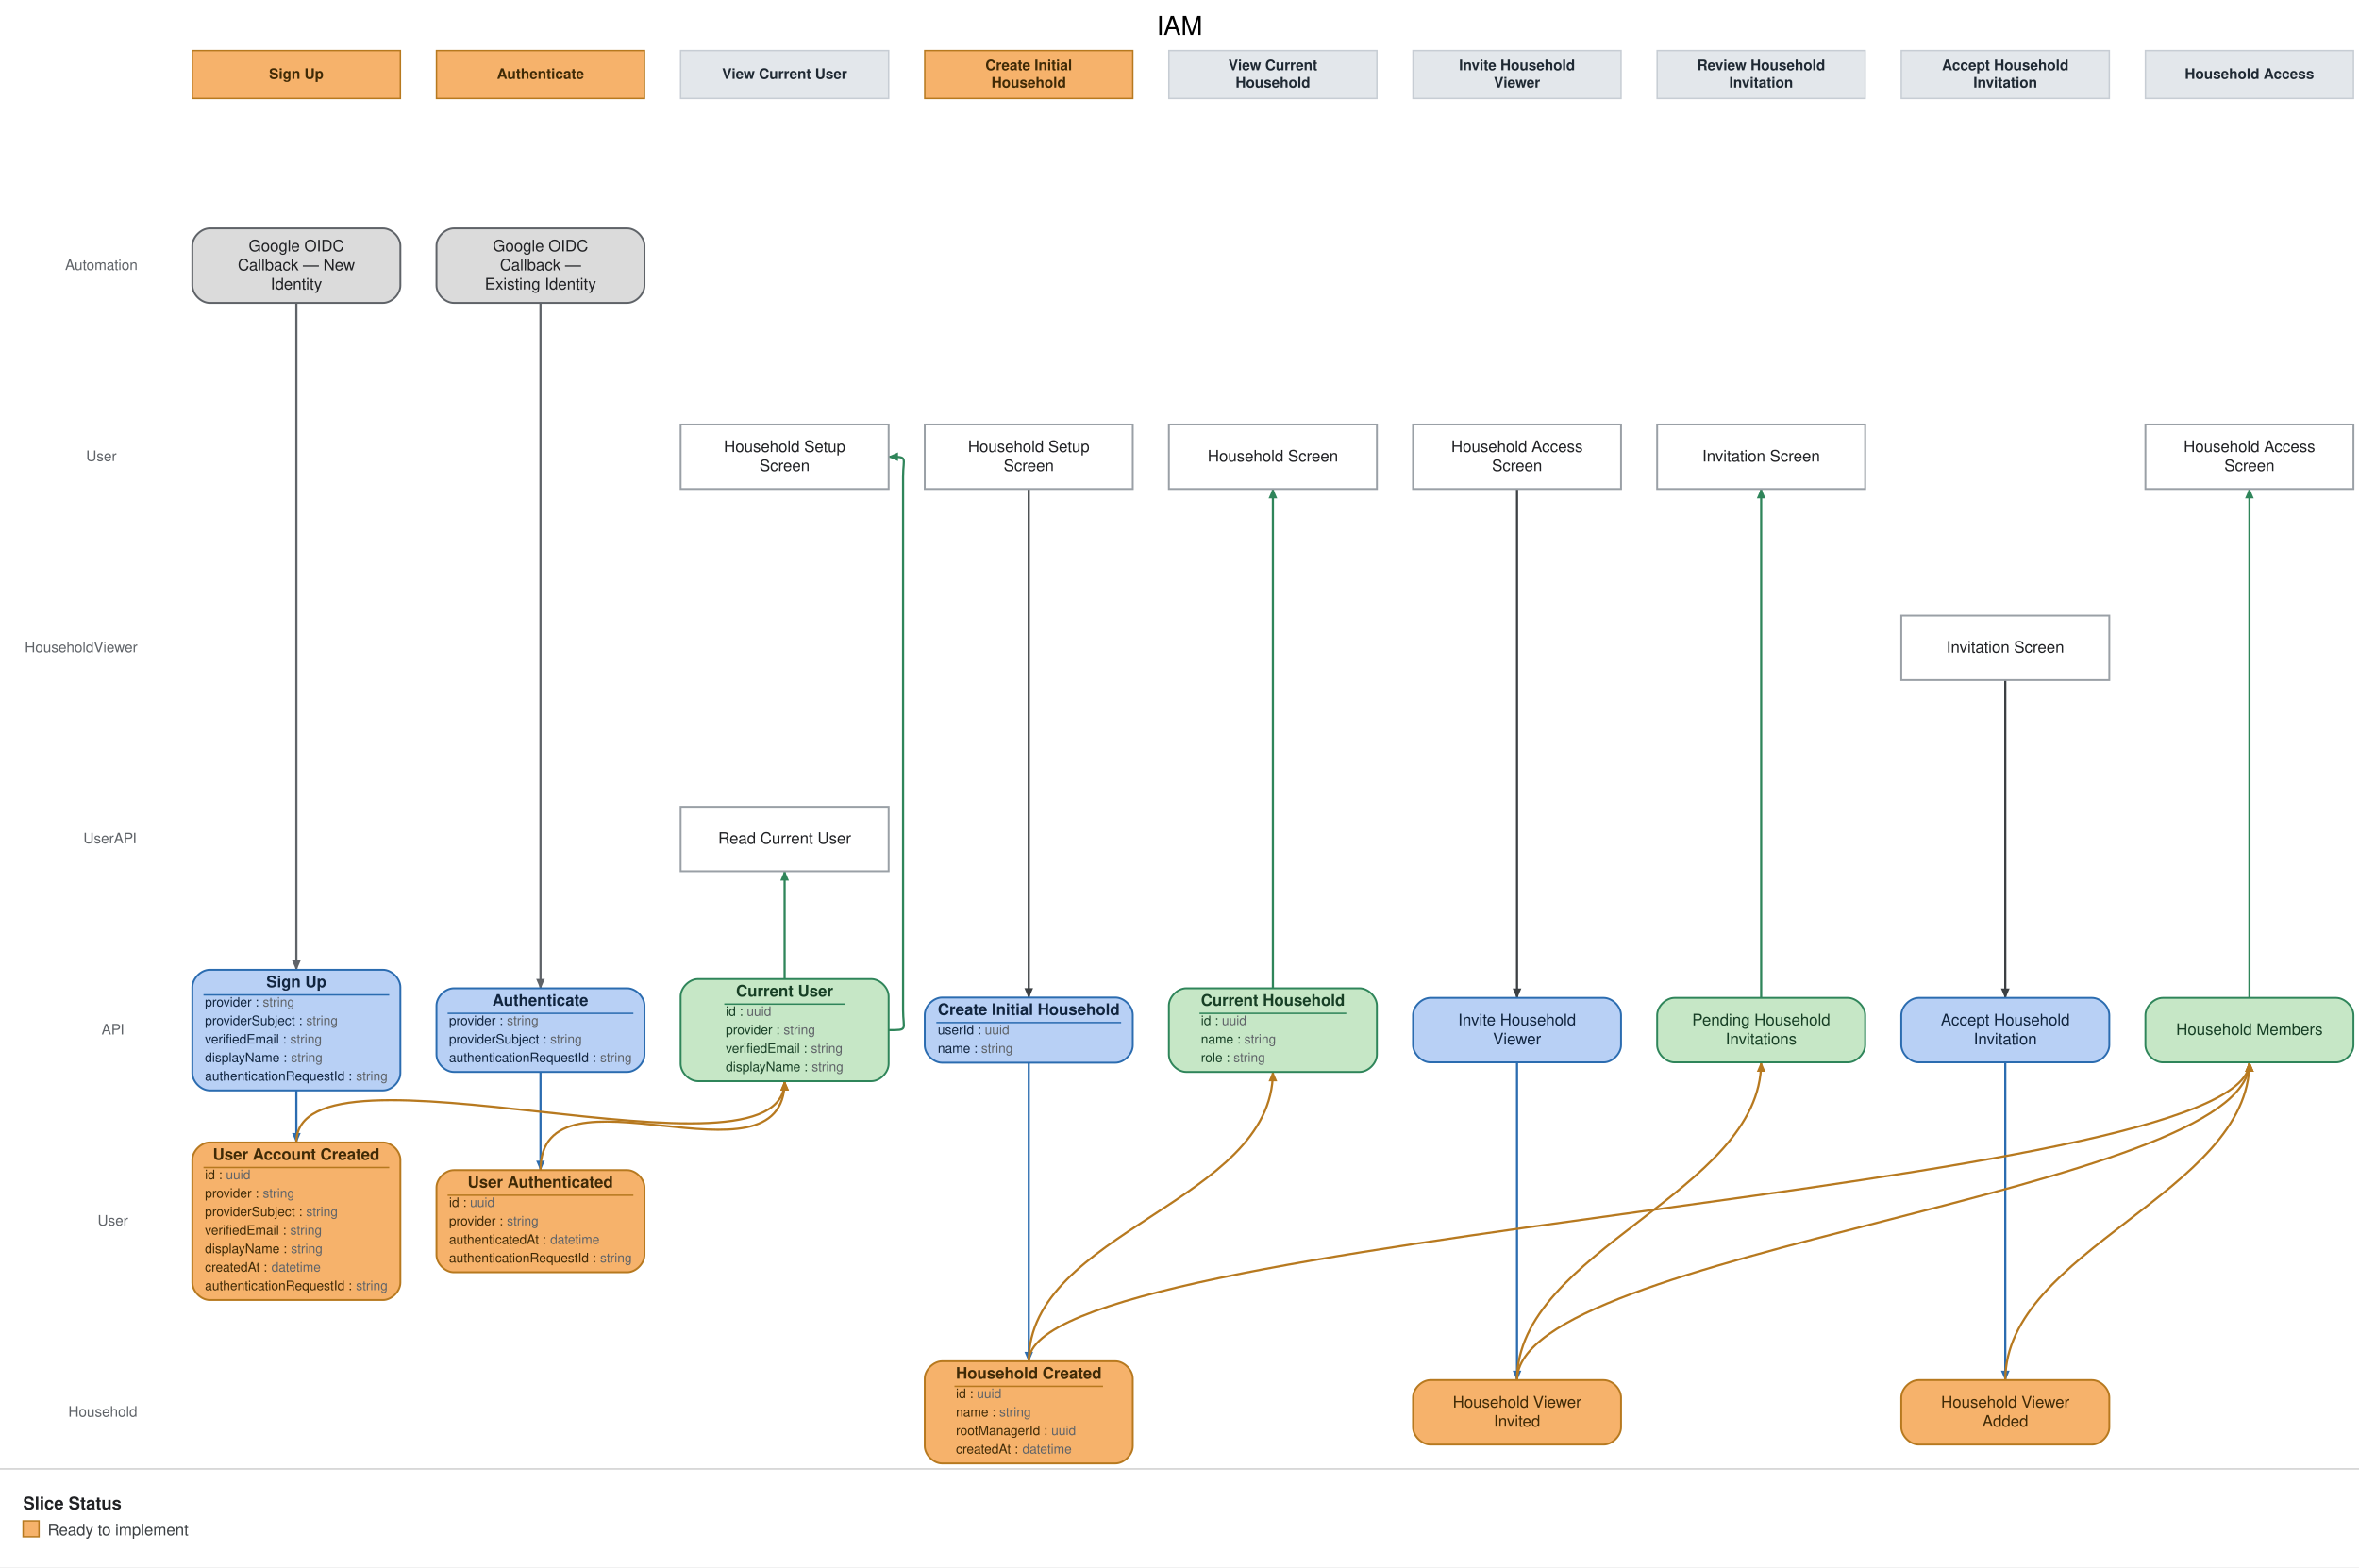
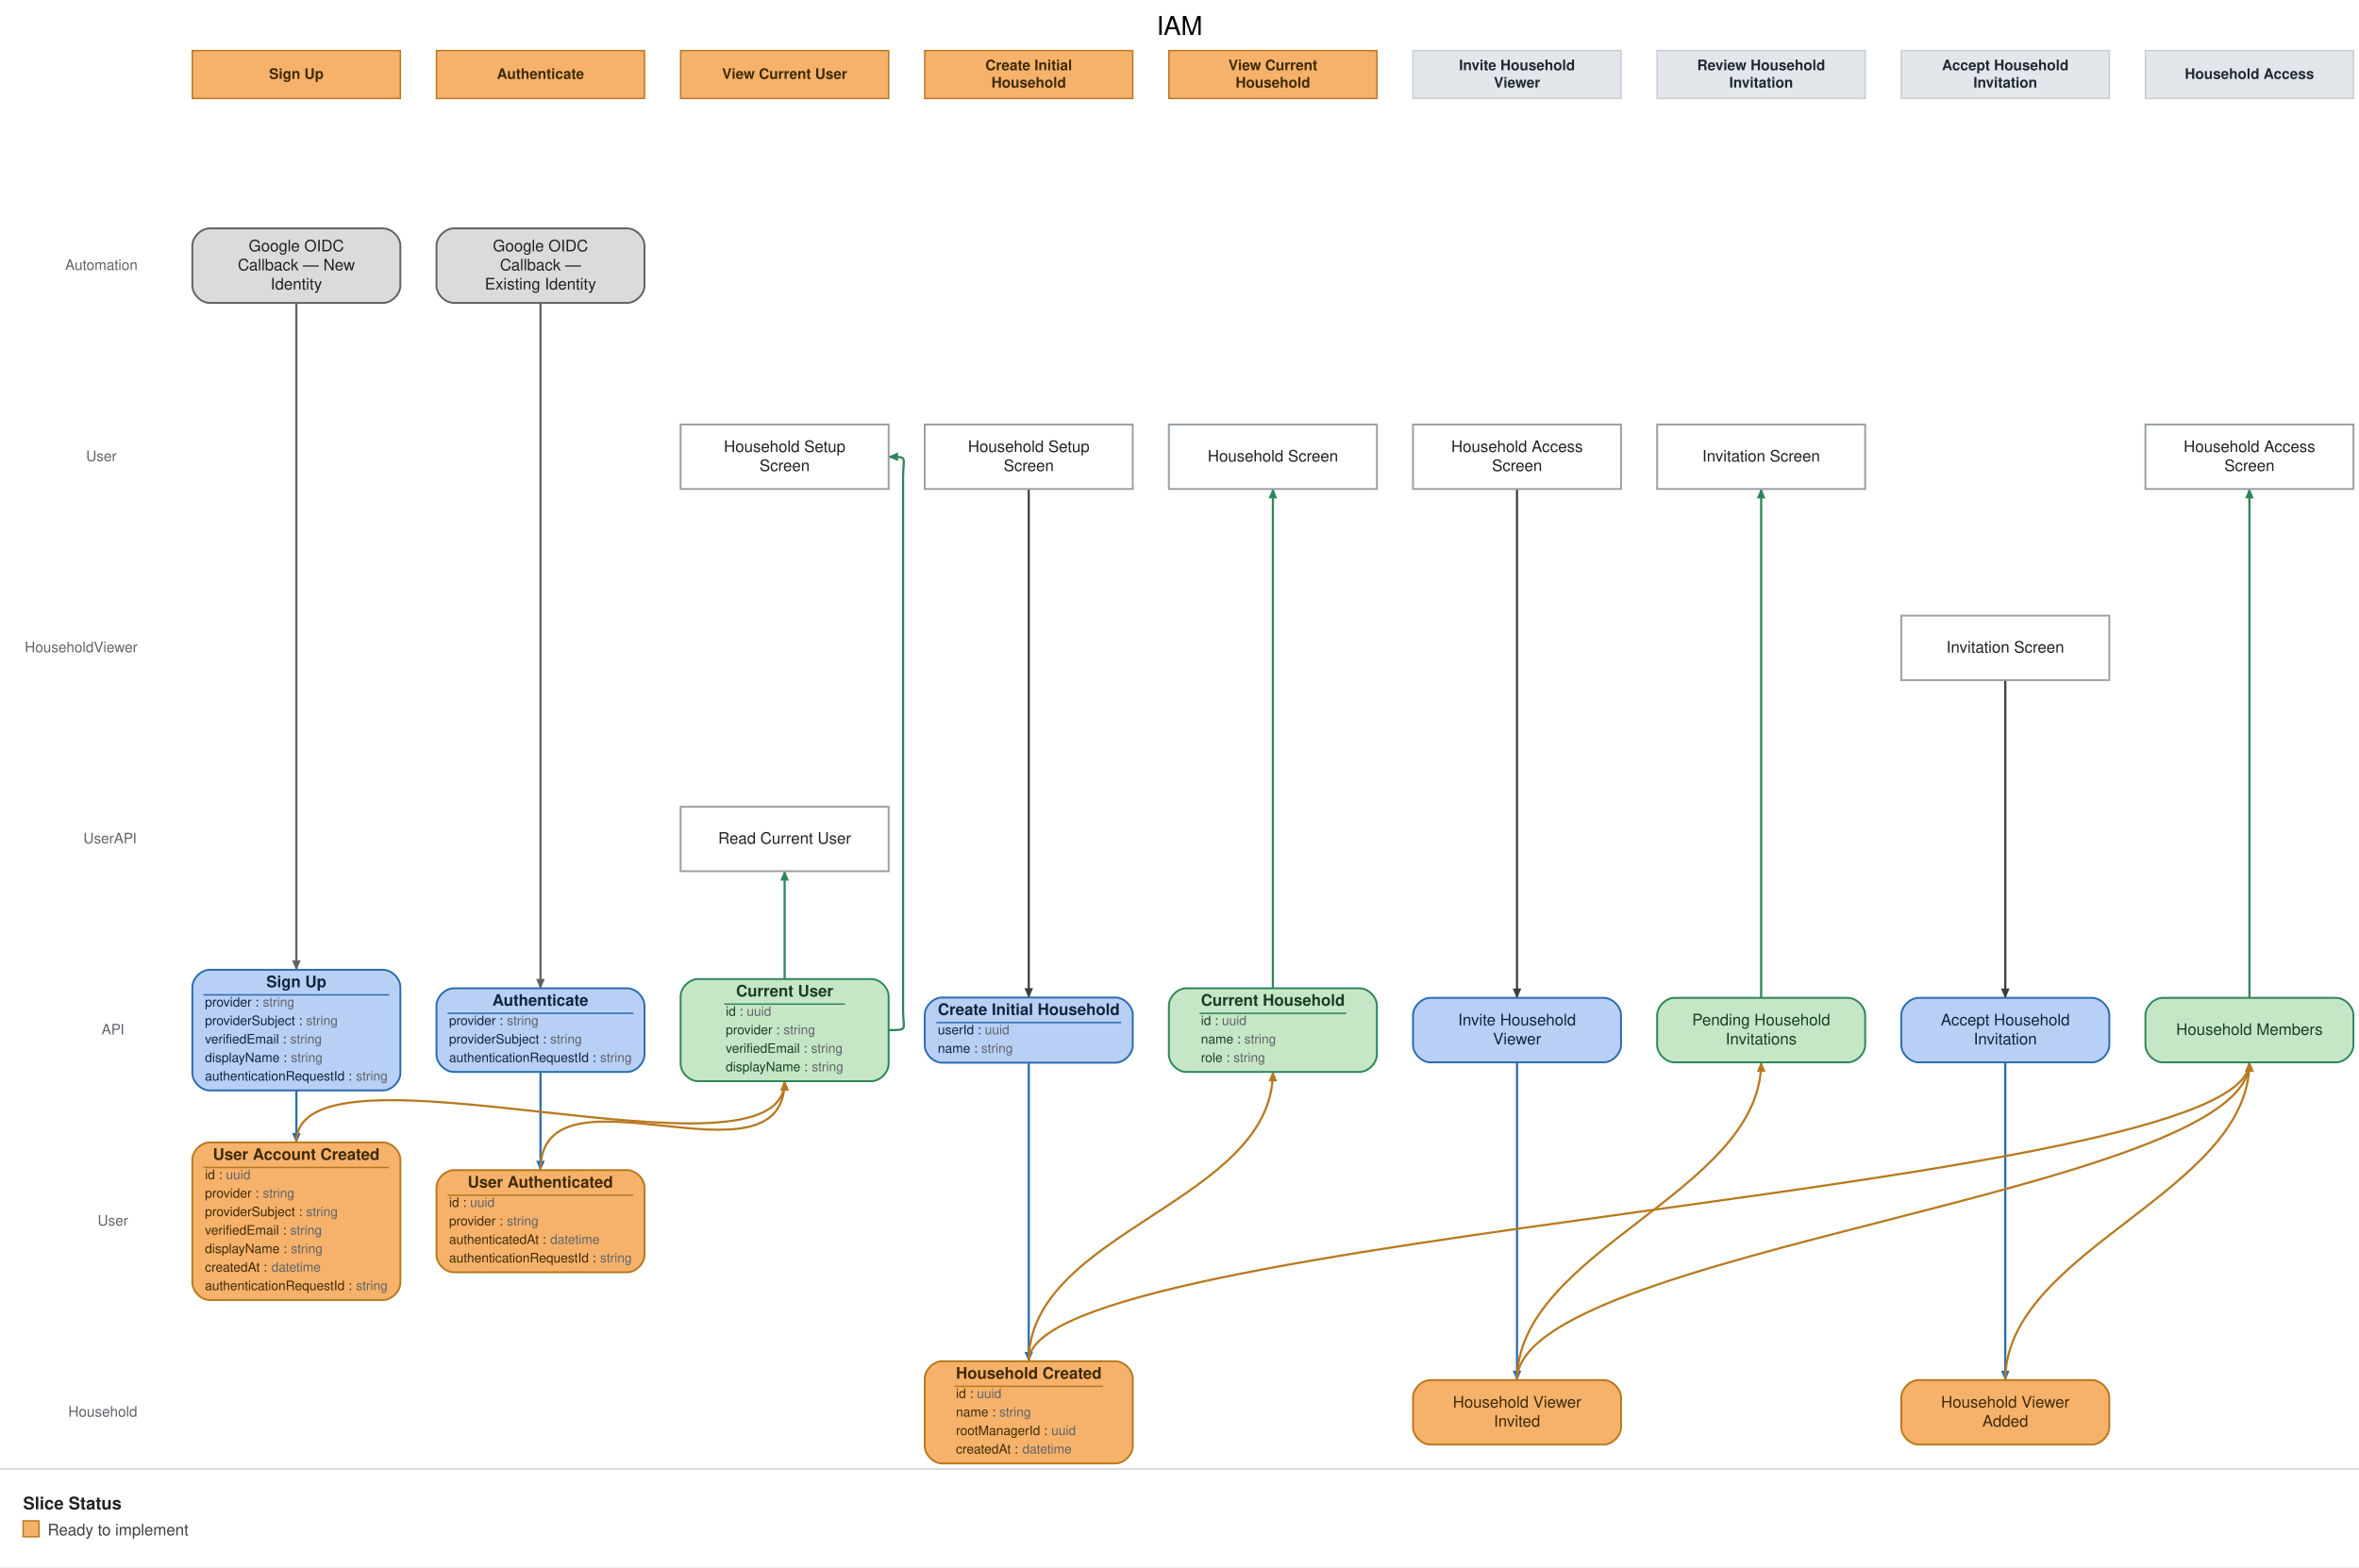
<svg xmlns="http://www.w3.org/2000/svg" xmlns:xlink="http://www.w3.org/1999/xlink" width="1633pt" height="1085pt" viewBox="0.00 0.00 1633.00 1085">
  <defs>
    <marker id="em-arrow-2B6CB0" markerWidth="9" markerHeight="9" refX="6.5" refY="3" orient="auto" markerUnits="userSpaceOnUse">
      <path d="M0,0 L7,3 L0,6 Z" fill="#2B6CB0" />
    </marker>
    <marker id="em-arrow-5F6368" markerWidth="9" markerHeight="9" refX="6.5" refY="3" orient="auto" markerUnits="userSpaceOnUse">
      <path d="M0,0 L7,3 L0,6 Z" fill="#5F6368" />
    </marker>
    <marker id="em-arrow-2F855A" markerWidth="9" markerHeight="9" refX="6.5" refY="3" orient="auto" markerUnits="userSpaceOnUse">
      <path d="M0,0 L7,3 L0,6 Z" fill="#2F855A" />
    </marker>
    <marker id="em-arrow-3C4043" markerWidth="9" markerHeight="9" refX="6.5" refY="3" orient="auto" markerUnits="userSpaceOnUse">
      <path d="M0,0 L7,3 L0,6 Z" fill="#3C4043" />
    </marker>
    <marker id="em-arrow-B7791F" markerWidth="9" markerHeight="9" refX="6.5" refY="3" orient="auto" markerUnits="userSpaceOnUse">
      <path d="M0,0 L7,3 L0,6 Z" fill="#B7791F" />
    </marker>
  </defs>
  <style>.em-slice-dim{opacity:.15;transition:opacity .15s ease}</style>
  <g id="graph0" class="graph" transform="scale(1 1) rotate(0) translate(4 1013.2)">
    <polygon fill="white" stroke="none" points="-4,4 -4,-1013.2 1629.15,-1013.2 1629.15,4 -4,4" />
    <text xml:space="preserve" text-anchor="middle" x="812.57" y="-989" font-family="Helvetica,sans-Serif" font-size="18.00">IAM</text>
    <g class="em-edges">
      <path fill="none" stroke="#2B6CB0" stroke-width="1.5" d="M201.15,-258.24 L201.15,-222.24" marker-end="url(#em-arrow-2B6CB0)" />
      <path fill="none" stroke="#5F6368" stroke-width="1.5" d="M201.15,-803.48 L201.15,-341.76" marker-end="url(#em-arrow-5F6368)" />
      <path fill="none" stroke="#2B6CB0" stroke-width="1.5" d="M370.15,-271.04 L370.15,-203.04" marker-end="url(#em-arrow-2B6CB0)" />
      <path fill="none" stroke="#5F6368" stroke-width="1.5" d="M370.15,-803.48 L370.15,-328.96" marker-end="url(#em-arrow-5F6368)" />
      <path fill="none" stroke="#2F855A" stroke-width="1.5" d="M539.15,-335.36 L539.15,-410" marker-end="url(#em-arrow-2F855A)" />
      <path fill="none" stroke="#2F855A" stroke-width="1.5" d="M611.15,-300 C625.15,-300 621.15,-300 621.15,-314 L621.15,-682.96 C621.15,-696.96 625.15,-696.96 611.15,-696.96" marker-end="url(#em-arrow-2F855A)" />
      <path fill="none" stroke="#3C4043" stroke-width="1.5" d="M708.15,-674.64 L708.15,-322.56" marker-end="url(#em-arrow-3C4043)" />
      <path fill="none" stroke="#2B6CB0" stroke-width="1.5" d="M708.15,-277.44 L708.15,-70.72" marker-end="url(#em-arrow-2B6CB0)" />
      <path fill="none" stroke="#2F855A" stroke-width="1.5" d="M877.15,-328.96 L877.15,-674.64" marker-end="url(#em-arrow-2F855A)" />
      <path fill="none" stroke="#3C4043" stroke-width="1.5" d="M1046.15,-674.64 L1046.15,-322.32" marker-end="url(#em-arrow-3C4043)" />
      <path fill="none" stroke="#2B6CB0" stroke-width="1.5" d="M1046.15,-277.68 L1046.15,-57.68" marker-end="url(#em-arrow-2B6CB0)" />
      <path fill="none" stroke="#2F855A" stroke-width="1.5" d="M1215.15,-322.32 L1215.15,-674.64" marker-end="url(#em-arrow-2F855A)" />
      <path fill="none" stroke="#3C4043" stroke-width="1.5" d="M1384.15,-542.32 L1384.15,-322.32" marker-end="url(#em-arrow-3C4043)" />
      <path fill="none" stroke="#2B6CB0" stroke-width="1.5" d="M1384.15,-277.68 L1384.15,-57.68" marker-end="url(#em-arrow-2B6CB0)" />
      <path fill="none" stroke="#2F855A" stroke-width="1.5" d="M1553.15,-322.32 L1553.15,-674.64" marker-end="url(#em-arrow-2F855A)" />
      <path fill="none" stroke="#B7791F" stroke-width="1.5" d="M201.15,-222.24 C201.15,-301.63 539.15,-185.25 539.15,-264.64" marker-end="url(#em-arrow-B7791F)" />
      <path fill="none" stroke="#B7791F" stroke-width="1.5" d="M370.15,-203.04 C370.15,-282.43 539.15,-185.25 539.15,-264.64" marker-end="url(#em-arrow-B7791F)" />
      <path fill="none" stroke="#B7791F" stroke-width="1.5" d="M708.15,-70.72 C708.15,-160.72 877.15,-181.04 877.15,-271.04" marker-end="url(#em-arrow-B7791F)" />
      <path fill="none" stroke="#B7791F" stroke-width="1.5" d="M1046.15,-57.68 C1046.15,-147.68 1215.15,-187.68 1215.15,-277.68" marker-end="url(#em-arrow-B7791F)" />
      <path fill="none" stroke="#B7791F" stroke-width="1.5" d="M708.15,-70.72 C708.15,-160.72 1553.15,-187.68 1553.15,-277.68" marker-end="url(#em-arrow-B7791F)" />
      <path fill="none" stroke="#B7791F" stroke-width="1.5" d="M1046.15,-57.68 C1046.15,-147.68 1553.15,-187.68 1553.15,-277.68" marker-end="url(#em-arrow-B7791F)" />
      <path fill="none" stroke="#B7791F" stroke-width="1.5" d="M1384.15,-57.68 C1384.15,-147.68 1553.15,-187.68 1553.15,-277.68" marker-end="url(#em-arrow-B7791F)" />
    </g>
    <g id="node1" class="node">
</g>
    <g id="node2" class="node">
      <text xml:space="preserve" text-anchor="middle" x="66.15" y="-826.28" font-family="Helvetica,sans-Serif" font-size="10.00" fill="#5f6368">Automation</text>
    </g>
    <a xlink:href="slices/sign-up.md" href="slices/sign-up.md" class="em-slice-link">
      <g id="node9" class="node">
        <polygon fill="#F6B26B" stroke="#B7791F" points="273.15,-978.16 129.15,-978.16 129.15,-945.04 273.15,-945.04 273.15,-978.16" />
        <text xml:space="preserve" text-anchor="middle" x="201.15" y="-958.6" font-family="Helvetica,sans-Serif" font-weight="bold" font-size="10.00" fill="#3F2A06">Sign Up</text>
      </g>
    </a>
    <g id="node3" class="node">
      <text xml:space="preserve" text-anchor="middle" x="66.15" y="-693.96" font-family="Helvetica,sans-Serif" font-size="10.00" fill="#5f6368">User</text>
    </g>
    <g data-slice="0" id="node18" class="node">
      <path fill="#dbdbdb" stroke="#5f6368" stroke-width="1.3" d="M261.15,-855.08C261.15,-855.08 141.15,-855.08 141.15,-855.08 135.15,-855.08 129.15,-849.08 129.15,-843.08 129.15,-843.08 129.15,-815.48 129.15,-815.48 129.15,-809.48 135.15,-803.48 141.15,-803.48 141.15,-803.48 261.15,-803.48 261.15,-803.48 267.15,-803.48 273.15,-809.48 273.15,-815.48 273.15,-815.48 273.15,-843.08 273.15,-843.08 273.15,-849.08 267.15,-855.08 261.15,-855.08" />
      <text xml:space="preserve" text-anchor="middle" x="201.15" y="-839.18" font-family="Helvetica,sans-Serif" font-size="11.00" fill="#202124">Google OIDC</text>
      <text xml:space="preserve" text-anchor="middle" x="201.15" y="-825.98" font-family="Helvetica,sans-Serif" font-size="11.00" fill="#202124">Callback — New</text>
      <text xml:space="preserve" text-anchor="middle" x="201.15" y="-812.78" font-family="Helvetica,sans-Serif" font-size="11.00" fill="#202124">Identity</text>
    </g>
    <g id="node4" class="node">
      <text xml:space="preserve" text-anchor="middle" x="52.15" y="-561.64" font-family="Helvetica,sans-Serif" font-size="10.00" fill="#5f6368">HouseholdViewer</text>
    </g>
    <g id="node5" class="node">
      <text xml:space="preserve" text-anchor="middle" x="72.15" y="-429.32" font-family="Helvetica,sans-Serif" font-size="10.00" fill="#5f6368">UserAPI</text>
    </g>
    <g id="node6" class="node">
      <text xml:space="preserve" text-anchor="middle" x="74.15" y="-297" font-family="Helvetica,sans-Serif" font-size="10.00" fill="#5f6368">API</text>
    </g>
    <g id="node7" class="node">
      <text xml:space="preserve" text-anchor="middle" x="74.15" y="-164.68" font-family="Helvetica,sans-Serif" font-size="10.00" fill="#5f6368">User</text>
    </g>
    <g data-slice="0" id="node54" class="node">
      <path fill="#b8d0f5" stroke="#2b6cb0" stroke-width="1.3" d="M261.15,-341.76C261.15,-341.76 141.15,-341.76 141.15,-341.76 135.15,-341.76 129.15,-335.76 129.15,-329.76 129.15,-329.76 129.15,-270.24 129.15,-270.24 129.15,-264.24 135.15,-258.24 141.15,-258.24 141.15,-258.24 261.15,-258.24 261.15,-258.24 267.15,-258.24 273.15,-264.24 273.15,-270.24 273.15,-270.24 273.15,-329.76 273.15,-329.76 273.15,-335.76 267.15,-341.76 261.15,-341.76" />
      <polygon fill="#2b6cb0" stroke="#2b6cb0" points="136.86,-324.4 136.86,-324.4 265.44,-324.4 265.44,-324.4 136.86,-324.4" />
      <text xml:space="preserve" text-anchor="start" x="180.37" y="-329.7" font-family="Helvetica,sans-Serif" font-weight="bold" font-size="11.00" fill="#10243e">Sign Up</text>
      <text xml:space="preserve" text-anchor="start" x="137.86" y="-316.3" font-family="Helvetica,sans-Serif" font-size="9.00" fill="#10243e">provider : </text>
      <text xml:space="preserve" text-anchor="start" x="177.88" y="-316.3" font-family="Helvetica,sans-Serif" font-size="9.00" fill="#5f6368">string</text>
      <text xml:space="preserve" text-anchor="start" x="137.86" y="-303.5" font-family="Helvetica,sans-Serif" font-size="9.00" fill="#10243e">providerSubject : </text>
      <text xml:space="preserve" text-anchor="start" x="207.9" y="-303.5" font-family="Helvetica,sans-Serif" font-size="9.00" fill="#5f6368">string</text>
      <text xml:space="preserve" text-anchor="start" x="137.86" y="-290.7" font-family="Helvetica,sans-Serif" font-size="9.00" fill="#10243e">verifiedEmail : </text>
      <text xml:space="preserve" text-anchor="start" x="196.88" y="-290.7" font-family="Helvetica,sans-Serif" font-size="9.00" fill="#5f6368">string</text>
      <text xml:space="preserve" text-anchor="start" x="137.86" y="-277.9" font-family="Helvetica,sans-Serif" font-size="9.00" fill="#10243e">displayName : </text>
      <text xml:space="preserve" text-anchor="start" x="197.38" y="-277.9" font-family="Helvetica,sans-Serif" font-size="9.00" fill="#5f6368">string</text>
      <text xml:space="preserve" text-anchor="start" x="137.86" y="-265.1" font-family="Helvetica,sans-Serif" font-size="9.00" fill="#10243e">authenticationRequestId : </text>
      <text xml:space="preserve" text-anchor="start" x="242.43" y="-265.1" font-family="Helvetica,sans-Serif" font-size="9.00" fill="#5f6368">string</text>
    </g>
    <g id="node8" class="node">
      <text xml:space="preserve" text-anchor="middle" x="67.15" y="-32.36" font-family="Helvetica,sans-Serif" font-size="10.00" fill="#5f6368">Household</text>
    </g>
    <g data-slice="0" id="node63" class="node">
      <path fill="#f6b26b" stroke="#b7791f" stroke-width="1.3" d="M261.15,-222.24C261.15,-222.24 141.15,-222.24 141.15,-222.24 135.15,-222.24 129.15,-216.24 129.15,-210.24 129.15,-210.24 129.15,-125.12 129.15,-125.12 129.15,-119.12 135.15,-113.12 141.15,-113.12 141.15,-113.12 261.15,-113.12 261.15,-113.12 267.15,-113.12 273.15,-119.12 273.15,-125.12 273.15,-125.12 273.15,-210.24 273.15,-210.24 273.15,-216.24 267.15,-222.24 261.15,-222.24" />
      <polygon fill="#b7791f" stroke="#b7791f" points="136.86,-204.88 136.86,-204.88 265.44,-204.88 265.44,-204.88 136.86,-204.88" />
      <text xml:space="preserve" text-anchor="start" x="143.38" y="-210.18" font-family="Helvetica,sans-Serif" font-weight="bold" font-size="11.00" fill="#3f2a06">User Account Created</text>
      <text xml:space="preserve" text-anchor="start" x="137.86" y="-196.78" font-family="Helvetica,sans-Serif" font-size="9.00" fill="#3f2a06">id : </text>
      <text xml:space="preserve" text-anchor="start" x="152.37" y="-196.78" font-family="Helvetica,sans-Serif" font-size="9.00" fill="#5f6368">uuid</text>
      <text xml:space="preserve" text-anchor="start" x="137.86" y="-183.98" font-family="Helvetica,sans-Serif" font-size="9.00" fill="#3f2a06">provider : </text>
      <text xml:space="preserve" text-anchor="start" x="177.88" y="-183.98" font-family="Helvetica,sans-Serif" font-size="9.00" fill="#5f6368">string</text>
      <text xml:space="preserve" text-anchor="start" x="137.86" y="-171.18" font-family="Helvetica,sans-Serif" font-size="9.00" fill="#3f2a06">providerSubject : </text>
      <text xml:space="preserve" text-anchor="start" x="207.9" y="-171.18" font-family="Helvetica,sans-Serif" font-size="9.00" fill="#5f6368">string</text>
      <text xml:space="preserve" text-anchor="start" x="137.86" y="-158.38" font-family="Helvetica,sans-Serif" font-size="9.00" fill="#3f2a06">verifiedEmail : </text>
      <text xml:space="preserve" text-anchor="start" x="196.88" y="-158.38" font-family="Helvetica,sans-Serif" font-size="9.00" fill="#5f6368">string</text>
      <text xml:space="preserve" text-anchor="start" x="137.86" y="-145.58" font-family="Helvetica,sans-Serif" font-size="9.00" fill="#3f2a06">displayName : </text>
      <text xml:space="preserve" text-anchor="start" x="197.38" y="-145.58" font-family="Helvetica,sans-Serif" font-size="9.00" fill="#5f6368">string</text>
      <text xml:space="preserve" text-anchor="start" x="137.86" y="-132.78" font-family="Helvetica,sans-Serif" font-size="9.00" fill="#3f2a06">createdAt : </text>
      <text xml:space="preserve" text-anchor="start" x="183.88" y="-132.78" font-family="Helvetica,sans-Serif" font-size="9.00" fill="#5f6368">datetime</text>
      <text xml:space="preserve" text-anchor="start" x="137.86" y="-119.98" font-family="Helvetica,sans-Serif" font-size="9.00" fill="#3f2a06">authenticationRequestId : </text>
      <text xml:space="preserve" text-anchor="start" x="242.43" y="-119.98" font-family="Helvetica,sans-Serif" font-size="9.00" fill="#5f6368">string</text>
    </g>
    <a xlink:href="slices/authenticate.md" href="slices/authenticate.md" class="em-slice-link">
      <g id="node10" class="node">
        <polygon fill="#F6B26B" stroke="#B7791F" points="442.15,-978.16 298.15,-978.16 298.15,-945.04 442.15,-945.04 442.15,-978.16" />
        <text xml:space="preserve" text-anchor="middle" x="370.15" y="-958.6" font-family="Helvetica,sans-Serif" font-weight="bold" font-size="10.00" fill="#3F2A06">Authenticate</text>
      </g>
    </a>
    <a xlink:href="slices/view-current-user.md" href="slices/view-current-user.md" class="em-slice-link">
      <g id="node11" class="node">
-         <polygon fill="#e3e7eb" stroke="#c7cdd4" points="611.15,-978.16 467.15,-978.16 467.15,-945.04 611.15,-945.04 611.15,-978.16" />
-         <text xml:space="preserve" text-anchor="middle" x="539.15" y="-958.6" font-family="Helvetica,sans-Serif" font-weight="bold" font-size="10.00" fill="#1f2933">View Current User</text>
+         <polygon fill="#F6B26B" stroke="#B7791F" points="611.15,-978.16 467.15,-978.16 467.15,-945.04 611.15,-945.04 611.15,-978.16" />
+         <text xml:space="preserve" text-anchor="middle" x="539.15" y="-958.6" font-family="Helvetica,sans-Serif" font-weight="bold" font-size="10.00" fill="#3F2A06">View Current User</text>
      </g>
    </a>
    <g data-slice="1" id="node19" class="node">
      <path fill="#dbdbdb" stroke="#5f6368" stroke-width="1.3" d="M430.15,-855.08C430.15,-855.08 310.15,-855.08 310.15,-855.08 304.15,-855.08 298.15,-849.08 298.15,-843.08 298.15,-843.08 298.15,-815.48 298.15,-815.48 298.15,-809.48 304.15,-803.48 310.15,-803.48 310.15,-803.48 430.15,-803.48 430.15,-803.48 436.15,-803.48 442.15,-809.48 442.15,-815.48 442.15,-815.48 442.15,-843.08 442.15,-843.08 442.15,-849.08 436.15,-855.08 430.15,-855.08" />
      <text xml:space="preserve" text-anchor="middle" x="370.15" y="-839.18" font-family="Helvetica,sans-Serif" font-size="11.00" fill="#202124">Google OIDC</text>
      <text xml:space="preserve" text-anchor="middle" x="370.15" y="-825.98" font-family="Helvetica,sans-Serif" font-size="11.00" fill="#202124">Callback —</text>
      <text xml:space="preserve" text-anchor="middle" x="370.15" y="-812.78" font-family="Helvetica,sans-Serif" font-size="11.00" fill="#202124">Existing Identity</text>
    </g>
    <a xlink:href="slices/create-initial-household.md" href="slices/create-initial-household.md" class="em-slice-link">
      <g id="node12" class="node">
        <polygon fill="#F6B26B" stroke="#B7791F" points="780.15,-978.16 636.15,-978.16 636.15,-945.04 780.15,-945.04 780.15,-978.16" />
        <text xml:space="preserve" text-anchor="middle" x="708.15" y="-964.6" font-family="Helvetica,sans-Serif" font-weight="bold" font-size="10.00" fill="#3F2A06">Create Initial</text>
        <text xml:space="preserve" text-anchor="middle" x="708.15" y="-952.6" font-family="Helvetica,sans-Serif" font-weight="bold" font-size="10.00" fill="#3F2A06">Household</text>
      </g>
    </a>
    <a xlink:href="slices/view-current-household.md" href="slices/view-current-household.md" class="em-slice-link">
      <g id="node13" class="node">
-         <polygon fill="#e3e7eb" stroke="#c7cdd4" points="949.15,-978.16 805.15,-978.16 805.15,-945.04 949.15,-945.04 949.15,-978.16" />
-         <text xml:space="preserve" text-anchor="middle" x="877.15" y="-964.6" font-family="Helvetica,sans-Serif" font-weight="bold" font-size="10.00" fill="#1f2933">View Current</text>
-         <text xml:space="preserve" text-anchor="middle" x="877.15" y="-952.6" font-family="Helvetica,sans-Serif" font-weight="bold" font-size="10.00" fill="#1f2933">Household</text>
+         <polygon fill="#F6B26B" stroke="#B7791F" points="949.15,-978.16 805.15,-978.16 805.15,-945.04 949.15,-945.04 949.15,-978.16" />
+         <text xml:space="preserve" text-anchor="middle" x="877.15" y="-964.6" font-family="Helvetica,sans-Serif" font-weight="bold" font-size="10.00" fill="#3F2A06">View Current</text>
+         <text xml:space="preserve" text-anchor="middle" x="877.15" y="-952.6" font-family="Helvetica,sans-Serif" font-weight="bold" font-size="10.00" fill="#3F2A06">Household</text>
      </g>
    </a>
    <g id="node14" class="node">
      <polygon fill="#e3e7eb" stroke="#c7cdd4" points="1118.15,-978.16 974.15,-978.16 974.15,-945.04 1118.15,-945.04 1118.15,-978.16" />
      <text xml:space="preserve" text-anchor="middle" x="1046.15" y="-964.6" font-family="Helvetica,sans-Serif" font-weight="bold" font-size="10.00" fill="#1f2933">Invite Household</text>
      <text xml:space="preserve" text-anchor="middle" x="1046.15" y="-952.6" font-family="Helvetica,sans-Serif" font-weight="bold" font-size="10.00" fill="#1f2933">Viewer</text>
    </g>
    <g id="node15" class="node">
      <polygon fill="#e3e7eb" stroke="#c7cdd4" points="1287.15,-978.16 1143.15,-978.16 1143.15,-945.04 1287.15,-945.04 1287.15,-978.16" />
      <text xml:space="preserve" text-anchor="middle" x="1215.15" y="-964.6" font-family="Helvetica,sans-Serif" font-weight="bold" font-size="10.00" fill="#1f2933">Review Household</text>
      <text xml:space="preserve" text-anchor="middle" x="1215.15" y="-952.6" font-family="Helvetica,sans-Serif" font-weight="bold" font-size="10.00" fill="#1f2933">Invitation</text>
    </g>
    <g id="node16" class="node">
      <polygon fill="#e3e7eb" stroke="#c7cdd4" points="1456.15,-978.16 1312.15,-978.16 1312.15,-945.04 1456.15,-945.04 1456.15,-978.16" />
      <text xml:space="preserve" text-anchor="middle" x="1384.15" y="-964.6" font-family="Helvetica,sans-Serif" font-weight="bold" font-size="10.00" fill="#1f2933">Accept Household</text>
      <text xml:space="preserve" text-anchor="middle" x="1384.15" y="-952.6" font-family="Helvetica,sans-Serif" font-weight="bold" font-size="10.00" fill="#1f2933">Invitation</text>
    </g>
    <g id="node17" class="node">
      <polygon fill="#e3e7eb" stroke="#c7cdd4" points="1625.15,-978.16 1481.15,-978.16 1481.15,-945.04 1625.15,-945.04 1625.15,-978.16" />
      <text xml:space="preserve" text-anchor="middle" x="1553.15" y="-958.6" font-family="Helvetica,sans-Serif" font-weight="bold" font-size="10.00" fill="#1f2933">Household Access</text>
    </g>
    <g data-slice="2" id="node29" class="node">
      <polygon fill="#ffffff" stroke="#9aa0a6" stroke-width="1.3" points="611.15,-719.28 467.15,-719.28 467.15,-674.64 611.15,-674.64 611.15,-719.28" />
      <text xml:space="preserve" text-anchor="middle" x="539.15" y="-700.26" font-family="Helvetica,sans-Serif" font-size="11.00" fill="#202124">Household Setup</text>
      <text xml:space="preserve" text-anchor="middle" x="539.15" y="-687.06" font-family="Helvetica,sans-Serif" font-size="11.00" fill="#202124">Screen</text>
    </g>
    <g data-slice="3" id="node30" class="node">
      <polygon fill="#ffffff" stroke="#9aa0a6" stroke-width="1.3" points="780.15,-719.28 636.15,-719.28 636.15,-674.64 780.15,-674.64 780.15,-719.28" />
      <text xml:space="preserve" text-anchor="middle" x="708.15" y="-700.26" font-family="Helvetica,sans-Serif" font-size="11.00" fill="#202124">Household Setup</text>
      <text xml:space="preserve" text-anchor="middle" x="708.15" y="-687.06" font-family="Helvetica,sans-Serif" font-size="11.00" fill="#202124">Screen</text>
    </g>
    <g data-slice="4" id="node31" class="node">
      <polygon fill="#ffffff" stroke="#9aa0a6" stroke-width="1.3" points="949.15,-719.28 805.15,-719.28 805.15,-674.64 949.15,-674.64 949.15,-719.28" />
      <text xml:space="preserve" text-anchor="middle" x="877.15" y="-693.66" font-family="Helvetica,sans-Serif" font-size="11.00" fill="#202124">Household Screen</text>
    </g>
    <g data-slice="5" id="node32" class="node">
      <polygon fill="#ffffff" stroke="#9aa0a6" stroke-width="1.3" points="1118.15,-719.28 974.15,-719.28 974.15,-674.64 1118.15,-674.64 1118.15,-719.28" />
      <text xml:space="preserve" text-anchor="middle" x="1046.15" y="-700.26" font-family="Helvetica,sans-Serif" font-size="11.00" fill="#202124">Household Access</text>
      <text xml:space="preserve" text-anchor="middle" x="1046.15" y="-687.06" font-family="Helvetica,sans-Serif" font-size="11.00" fill="#202124">Screen</text>
    </g>
    <g data-slice="6" id="node33" class="node">
      <polygon fill="#ffffff" stroke="#9aa0a6" stroke-width="1.3" points="1287.15,-719.28 1143.15,-719.28 1143.15,-674.64 1287.15,-674.64 1287.15,-719.28" />
      <text xml:space="preserve" text-anchor="middle" x="1215.15" y="-693.66" font-family="Helvetica,sans-Serif" font-size="11.00" fill="#202124">Invitation Screen</text>
    </g>
    <g data-slice="8" id="node35" class="node">
      <polygon fill="#ffffff" stroke="#9aa0a6" stroke-width="1.3" points="1625.15,-719.28 1481.15,-719.28 1481.15,-674.64 1625.15,-674.64 1625.15,-719.28" />
      <text xml:space="preserve" text-anchor="middle" x="1553.15" y="-700.26" font-family="Helvetica,sans-Serif" font-size="11.00" fill="#202124">Household Access</text>
      <text xml:space="preserve" text-anchor="middle" x="1553.15" y="-687.06" font-family="Helvetica,sans-Serif" font-size="11.00" fill="#202124">Screen</text>
    </g>
    <g data-slice="7" id="node43" class="node">
      <polygon fill="#ffffff" stroke="#9aa0a6" stroke-width="1.3" points="1456.15,-586.96 1312.15,-586.96 1312.15,-542.32 1456.15,-542.32 1456.15,-586.96" />
      <text xml:space="preserve" text-anchor="middle" x="1384.15" y="-561.34" font-family="Helvetica,sans-Serif" font-size="11.00" fill="#202124">Invitation Screen</text>
    </g>
    <g data-slice="2" id="node47" class="node">
      <polygon fill="#ffffff" stroke="#9aa0a6" stroke-width="1.3" points="611.15,-454.64 467.15,-454.64 467.15,-410 611.15,-410 611.15,-454.64" />
      <text xml:space="preserve" text-anchor="middle" x="539.15" y="-429.02" font-family="Helvetica,sans-Serif" font-size="11.00" fill="#202124">Read Current User</text>
    </g>
    <g data-slice="1" id="node55" class="node">
      <path fill="#b8d0f5" stroke="#2b6cb0" stroke-width="1.3" d="M430.15,-328.96C430.15,-328.96 310.15,-328.96 310.15,-328.96 304.15,-328.96 298.15,-322.96 298.15,-316.96 298.15,-316.96 298.15,-283.04 298.15,-283.04 298.15,-277.04 304.15,-271.04 310.15,-271.04 310.15,-271.04 430.15,-271.04 430.15,-271.04 436.15,-271.04 442.15,-277.04 442.15,-283.04 442.15,-283.04 442.15,-316.96 442.15,-316.96 442.15,-322.96 436.15,-328.96 430.15,-328.96" />
      <polygon fill="#2b6cb0" stroke="#2b6cb0" points="305.86,-311.6 305.86,-311.6 434.44,-311.6 434.44,-311.6 305.86,-311.6" />
      <text xml:space="preserve" text-anchor="start" x="336.84" y="-316.9" font-family="Helvetica,sans-Serif" font-weight="bold" font-size="11.00" fill="#10243e">Authenticate</text>
      <text xml:space="preserve" text-anchor="start" x="306.86" y="-303.5" font-family="Helvetica,sans-Serif" font-size="9.00" fill="#10243e">provider : </text>
      <text xml:space="preserve" text-anchor="start" x="346.88" y="-303.5" font-family="Helvetica,sans-Serif" font-size="9.00" fill="#5f6368">string</text>
      <text xml:space="preserve" text-anchor="start" x="306.86" y="-290.7" font-family="Helvetica,sans-Serif" font-size="9.00" fill="#10243e">providerSubject : </text>
      <text xml:space="preserve" text-anchor="start" x="376.9" y="-290.7" font-family="Helvetica,sans-Serif" font-size="9.00" fill="#5f6368">string</text>
      <text xml:space="preserve" text-anchor="start" x="306.86" y="-277.9" font-family="Helvetica,sans-Serif" font-size="9.00" fill="#10243e">authenticationRequestId : </text>
      <text xml:space="preserve" text-anchor="start" x="411.43" y="-277.9" font-family="Helvetica,sans-Serif" font-size="9.00" fill="#5f6368">string</text>
    </g>
    <g data-slice="2" id="node56" class="node">
      <path fill="#c6e7c6" stroke="#2f855a" stroke-width="1.3" d="M599.15,-335.36C599.15,-335.36 479.15,-335.36 479.15,-335.36 473.15,-335.36 467.15,-329.36 467.15,-323.36 467.15,-323.36 467.15,-276.64 467.15,-276.64 467.15,-270.64 473.15,-264.64 479.15,-264.64 479.15,-264.64 599.15,-264.64 599.15,-264.64 605.15,-264.64 611.15,-270.64 611.15,-276.64 611.15,-276.64 611.15,-323.36 611.15,-323.36 611.15,-329.36 605.15,-335.36 599.15,-335.36" />
      <polygon fill="#2f855a" stroke="#2f855a" points="497.38,-318 497.38,-318 580.92,-318 580.92,-318 497.38,-318" />
      <text xml:space="preserve" text-anchor="start" x="505.53" y="-323.3" font-family="Helvetica,sans-Serif" font-weight="bold" font-size="11.00" fill="#173f25">Current User</text>
      <text xml:space="preserve" text-anchor="start" x="498.38" y="-309.9" font-family="Helvetica,sans-Serif" font-size="9.00" fill="#173f25">id : </text>
      <text xml:space="preserve" text-anchor="start" x="512.89" y="-309.9" font-family="Helvetica,sans-Serif" font-size="9.00" fill="#5f6368">uuid</text>
      <text xml:space="preserve" text-anchor="start" x="498.38" y="-297.1" font-family="Helvetica,sans-Serif" font-size="9.00" fill="#173f25">provider : </text>
      <text xml:space="preserve" text-anchor="start" x="538.4" y="-297.1" font-family="Helvetica,sans-Serif" font-size="9.00" fill="#5f6368">string</text>
      <text xml:space="preserve" text-anchor="start" x="498.38" y="-284.3" font-family="Helvetica,sans-Serif" font-size="9.00" fill="#173f25">verifiedEmail : </text>
      <text xml:space="preserve" text-anchor="start" x="557.4" y="-284.3" font-family="Helvetica,sans-Serif" font-size="9.00" fill="#5f6368">string</text>
      <text xml:space="preserve" text-anchor="start" x="498.38" y="-271.5" font-family="Helvetica,sans-Serif" font-size="9.00" fill="#173f25">displayName : </text>
      <text xml:space="preserve" text-anchor="start" x="557.91" y="-271.5" font-family="Helvetica,sans-Serif" font-size="9.00" fill="#5f6368">string</text>
    </g>
    <g data-slice="3" id="node57" class="node">
      <path fill="#b8d0f5" stroke="#2b6cb0" stroke-width="1.3" d="M768.15,-322.56C768.15,-322.56 648.15,-322.56 648.15,-322.56 642.15,-322.56 636.15,-316.56 636.15,-310.56 636.15,-310.56 636.15,-289.44 636.15,-289.44 636.15,-283.44 642.15,-277.44 648.15,-277.44 648.15,-277.44 768.15,-277.44 768.15,-277.44 774.15,-277.44 780.15,-283.44 780.15,-289.44 780.15,-289.44 780.15,-310.56 780.15,-310.56 780.15,-316.56 774.15,-322.56 768.15,-322.56" />
      <polygon fill="#2b6cb0" stroke="#2b6cb0" points="644.19,-305.2 644.19,-305.2 772.1,-305.2 772.1,-305.2 644.19,-305.2" />
      <text xml:space="preserve" text-anchor="start" x="645.19" y="-310.5" font-family="Helvetica,sans-Serif" font-weight="bold" font-size="11.00" fill="#10243e">Create Initial Household</text>
      <text xml:space="preserve" text-anchor="start" x="645.19" y="-297.1" font-family="Helvetica,sans-Serif" font-size="9.00" fill="#10243e">userId : </text>
      <text xml:space="preserve" text-anchor="start" x="677.71" y="-297.1" font-family="Helvetica,sans-Serif" font-size="9.00" fill="#5f6368">uuid</text>
      <text xml:space="preserve" text-anchor="start" x="645.19" y="-284.3" font-family="Helvetica,sans-Serif" font-size="9.00" fill="#10243e">name : </text>
      <text xml:space="preserve" text-anchor="start" x="675.21" y="-284.3" font-family="Helvetica,sans-Serif" font-size="9.00" fill="#5f6368">string</text>
    </g>
    <g data-slice="4" id="node58" class="node">
      <path fill="#c6e7c6" stroke="#2f855a" stroke-width="1.3" d="M937.15,-328.96C937.15,-328.96 817.15,-328.96 817.15,-328.96 811.15,-328.96 805.15,-322.96 805.15,-316.96 805.15,-316.96 805.15,-283.04 805.15,-283.04 805.15,-277.04 811.15,-271.04 817.15,-271.04 817.15,-271.04 937.15,-271.04 937.15,-271.04 943.15,-271.04 949.15,-277.04 949.15,-283.04 949.15,-283.04 949.15,-316.96 949.15,-316.96 949.15,-322.96 943.15,-328.96 937.15,-328.96" />
      <polygon fill="#2f855a" stroke="#2f855a" points="826.34,-311.6 826.34,-311.6 927.96,-311.6 927.96,-311.6 826.34,-311.6" />
      <text xml:space="preserve" text-anchor="start" x="827.34" y="-316.9" font-family="Helvetica,sans-Serif" font-weight="bold" font-size="11.00" fill="#173f25">Current Household</text>
      <text xml:space="preserve" text-anchor="start" x="827.34" y="-303.5" font-family="Helvetica,sans-Serif" font-size="9.00" fill="#173f25">id : </text>
      <text xml:space="preserve" text-anchor="start" x="841.85" y="-303.5" font-family="Helvetica,sans-Serif" font-size="9.00" fill="#5f6368">uuid</text>
      <text xml:space="preserve" text-anchor="start" x="827.34" y="-290.7" font-family="Helvetica,sans-Serif" font-size="9.00" fill="#173f25">name : </text>
      <text xml:space="preserve" text-anchor="start" x="857.36" y="-290.7" font-family="Helvetica,sans-Serif" font-size="9.00" fill="#5f6368">string</text>
      <text xml:space="preserve" text-anchor="start" x="827.34" y="-277.9" font-family="Helvetica,sans-Serif" font-size="9.00" fill="#173f25">role : </text>
      <text xml:space="preserve" text-anchor="start" x="849.85" y="-277.9" font-family="Helvetica,sans-Serif" font-size="9.00" fill="#5f6368">string</text>
    </g>
    <g data-slice="5" id="node59" class="node">
      <path fill="#b8d0f5" stroke="#2b6cb0" stroke-width="1.3" d="M1106.15,-322.32C1106.15,-322.32 986.15,-322.32 986.15,-322.32 980.15,-322.32 974.15,-316.32 974.15,-310.32 974.15,-310.32 974.15,-289.68 974.15,-289.68 974.15,-283.68 980.15,-277.68 986.15,-277.68 986.15,-277.68 1106.15,-277.68 1106.15,-277.68 1112.15,-277.68 1118.15,-283.68 1118.15,-289.68 1118.15,-289.68 1118.15,-310.32 1118.15,-310.32 1118.15,-316.32 1112.15,-322.32 1106.15,-322.32" />
      <text xml:space="preserve" text-anchor="middle" x="1046.15" y="-303.3" font-family="Helvetica,sans-Serif" font-size="11.00" fill="#10243e">Invite Household</text>
      <text xml:space="preserve" text-anchor="middle" x="1046.15" y="-290.1" font-family="Helvetica,sans-Serif" font-size="11.00" fill="#10243e">Viewer</text>
    </g>
    <g data-slice="6" id="node60" class="node">
      <path fill="#c6e7c6" stroke="#2f855a" stroke-width="1.3" d="M1275.15,-322.32C1275.15,-322.32 1155.15,-322.32 1155.15,-322.32 1149.15,-322.32 1143.15,-316.32 1143.15,-310.32 1143.15,-310.32 1143.15,-289.68 1143.15,-289.68 1143.15,-283.68 1149.15,-277.68 1155.15,-277.68 1155.15,-277.68 1275.15,-277.68 1275.15,-277.68 1281.15,-277.68 1287.15,-283.68 1287.15,-289.68 1287.15,-289.68 1287.15,-310.32 1287.15,-310.32 1287.15,-316.32 1281.15,-322.32 1275.15,-322.32" />
      <text xml:space="preserve" text-anchor="middle" x="1215.15" y="-303.3" font-family="Helvetica,sans-Serif" font-size="11.00" fill="#173f25">Pending Household</text>
      <text xml:space="preserve" text-anchor="middle" x="1215.15" y="-290.1" font-family="Helvetica,sans-Serif" font-size="11.00" fill="#173f25">Invitations</text>
    </g>
    <g data-slice="7" id="node61" class="node">
      <path fill="#b8d0f5" stroke="#2b6cb0" stroke-width="1.3" d="M1444.15,-322.32C1444.15,-322.32 1324.15,-322.32 1324.15,-322.32 1318.15,-322.32 1312.15,-316.32 1312.15,-310.32 1312.15,-310.32 1312.15,-289.68 1312.15,-289.68 1312.15,-283.68 1318.15,-277.68 1324.15,-277.68 1324.15,-277.68 1444.15,-277.68 1444.15,-277.68 1450.15,-277.68 1456.15,-283.68 1456.15,-289.68 1456.15,-289.68 1456.15,-310.32 1456.15,-310.32 1456.15,-316.32 1450.15,-322.32 1444.15,-322.32" />
      <text xml:space="preserve" text-anchor="middle" x="1384.15" y="-303.3" font-family="Helvetica,sans-Serif" font-size="11.00" fill="#10243e">Accept Household</text>
      <text xml:space="preserve" text-anchor="middle" x="1384.15" y="-290.1" font-family="Helvetica,sans-Serif" font-size="11.00" fill="#10243e">Invitation</text>
    </g>
    <g data-slice="8" id="node62" class="node">
      <path fill="#c6e7c6" stroke="#2f855a" stroke-width="1.3" d="M1613.15,-322.32C1613.15,-322.32 1493.15,-322.32 1493.15,-322.32 1487.15,-322.32 1481.15,-316.32 1481.15,-310.32 1481.15,-310.32 1481.15,-289.68 1481.15,-289.68 1481.15,-283.68 1487.15,-277.68 1493.15,-277.68 1493.15,-277.68 1613.15,-277.68 1613.15,-277.68 1619.15,-277.68 1625.15,-283.68 1625.15,-289.68 1625.15,-289.68 1625.15,-310.32 1625.15,-310.32 1625.15,-316.32 1619.15,-322.32 1613.15,-322.32" />
      <text xml:space="preserve" text-anchor="middle" x="1553.15" y="-296.7" font-family="Helvetica,sans-Serif" font-size="11.00" fill="#173f25">Household Members</text>
    </g>
    <g data-slice="1" id="node64" class="node">
      <path fill="#f6b26b" stroke="#b7791f" stroke-width="1.3" d="M430.15,-203.04C430.15,-203.04 310.15,-203.04 310.15,-203.04 304.15,-203.04 298.15,-197.04 298.15,-191.04 298.15,-191.04 298.15,-144.32 298.15,-144.32 298.15,-138.32 304.15,-132.32 310.15,-132.32 310.15,-132.32 430.15,-132.32 430.15,-132.32 436.15,-132.32 442.15,-138.32 442.15,-144.32 442.15,-144.32 442.15,-191.04 442.15,-191.04 442.15,-197.04 436.15,-203.04 430.15,-203.04" />
      <polygon fill="#b7791f" stroke="#b7791f" points="305.86,-185.68 305.86,-185.68 434.44,-185.68 434.44,-185.68 305.86,-185.68" />
      <text xml:space="preserve" text-anchor="start" x="319.72" y="-190.98" font-family="Helvetica,sans-Serif" font-weight="bold" font-size="11.00" fill="#3f2a06">User Authenticated</text>
      <text xml:space="preserve" text-anchor="start" x="306.86" y="-177.58" font-family="Helvetica,sans-Serif" font-size="9.00" fill="#3f2a06">id : </text>
      <text xml:space="preserve" text-anchor="start" x="321.37" y="-177.58" font-family="Helvetica,sans-Serif" font-size="9.00" fill="#5f6368">uuid</text>
      <text xml:space="preserve" text-anchor="start" x="306.86" y="-164.78" font-family="Helvetica,sans-Serif" font-size="9.00" fill="#3f2a06">provider : </text>
      <text xml:space="preserve" text-anchor="start" x="346.88" y="-164.78" font-family="Helvetica,sans-Serif" font-size="9.00" fill="#5f6368">string</text>
      <text xml:space="preserve" text-anchor="start" x="306.86" y="-151.98" font-family="Helvetica,sans-Serif" font-size="9.00" fill="#3f2a06">authenticatedAt : </text>
      <text xml:space="preserve" text-anchor="start" x="376.91" y="-151.98" font-family="Helvetica,sans-Serif" font-size="9.00" fill="#5f6368">datetime</text>
      <text xml:space="preserve" text-anchor="start" x="306.86" y="-139.18" font-family="Helvetica,sans-Serif" font-size="9.00" fill="#3f2a06">authenticationRequestId : </text>
      <text xml:space="preserve" text-anchor="start" x="411.43" y="-139.18" font-family="Helvetica,sans-Serif" font-size="9.00" fill="#5f6368">string</text>
    </g>
    <g data-slice="3" id="node75" class="node">
      <path fill="#f6b26b" stroke="#b7791f" stroke-width="1.3" d="M768.15,-70.72C768.15,-70.72 648.15,-70.72 648.15,-70.72 642.15,-70.72 636.15,-64.72 636.15,-58.72 636.15,-58.72 636.15,-12 636.15,-12 636.15,-6 642.15,0 648.15,0 648.15,0 768.15,0 768.15,0 774.15,0 780.15,-6 780.15,-12 780.15,-12 780.15,-58.72 780.15,-58.72 780.15,-64.72 774.15,-70.72 768.15,-70.72" />
      <polygon fill="#b7791f" stroke="#b7791f" points="656.73,-53.36 656.73,-53.36 759.57,-53.36 759.57,-53.36 656.73,-53.36" />
      <text xml:space="preserve" text-anchor="start" x="657.73" y="-58.66" font-family="Helvetica,sans-Serif" font-weight="bold" font-size="11.00" fill="#3f2a06">Household Created</text>
      <text xml:space="preserve" text-anchor="start" x="657.73" y="-45.26" font-family="Helvetica,sans-Serif" font-size="9.00" fill="#3f2a06">id : </text>
      <text xml:space="preserve" text-anchor="start" x="672.23" y="-45.26" font-family="Helvetica,sans-Serif" font-size="9.00" fill="#5f6368">uuid</text>
      <text xml:space="preserve" text-anchor="start" x="657.73" y="-32.46" font-family="Helvetica,sans-Serif" font-size="9.00" fill="#3f2a06">name : </text>
      <text xml:space="preserve" text-anchor="start" x="687.74" y="-32.46" font-family="Helvetica,sans-Serif" font-size="9.00" fill="#5f6368">string</text>
      <text xml:space="preserve" text-anchor="start" x="657.73" y="-19.66" font-family="Helvetica,sans-Serif" font-size="9.00" fill="#3f2a06">rootManagerId : </text>
      <text xml:space="preserve" text-anchor="start" x="723.76" y="-19.66" font-family="Helvetica,sans-Serif" font-size="9.00" fill="#5f6368">uuid</text>
      <text xml:space="preserve" text-anchor="start" x="657.73" y="-6.86" font-family="Helvetica,sans-Serif" font-size="9.00" fill="#3f2a06">createdAt : </text>
      <text xml:space="preserve" text-anchor="start" x="703.75" y="-6.86" font-family="Helvetica,sans-Serif" font-size="9.00" fill="#5f6368">datetime</text>
    </g>
    <g data-slice="5" id="node77" class="node">
      <path fill="#f6b26b" stroke="#b7791f" stroke-width="1.3" d="M1106.15,-57.68C1106.15,-57.68 986.15,-57.68 986.15,-57.68 980.15,-57.68 974.15,-51.68 974.15,-45.68 974.15,-45.68 974.15,-25.04 974.15,-25.04 974.15,-19.04 980.15,-13.04 986.15,-13.04 986.15,-13.04 1106.15,-13.04 1106.15,-13.04 1112.15,-13.04 1118.15,-19.04 1118.15,-25.04 1118.15,-25.04 1118.15,-45.68 1118.15,-45.68 1118.15,-51.68 1112.15,-57.68 1106.15,-57.68" />
      <text xml:space="preserve" text-anchor="middle" x="1046.15" y="-38.66" font-family="Helvetica,sans-Serif" font-size="11.00" fill="#3f2a06">Household Viewer</text>
      <text xml:space="preserve" text-anchor="middle" x="1046.15" y="-25.46" font-family="Helvetica,sans-Serif" font-size="11.00" fill="#3f2a06">Invited</text>
    </g>
    <g data-slice="7" id="node79" class="node">
      <path fill="#f6b26b" stroke="#b7791f" stroke-width="1.3" d="M1444.15,-57.68C1444.15,-57.68 1324.15,-57.68 1324.15,-57.68 1318.15,-57.68 1312.15,-51.68 1312.15,-45.68 1312.15,-45.68 1312.15,-25.04 1312.15,-25.04 1312.15,-19.04 1318.15,-13.04 1324.15,-13.04 1324.15,-13.04 1444.15,-13.04 1444.15,-13.04 1450.15,-13.04 1456.15,-19.04 1456.15,-25.04 1456.15,-25.04 1456.15,-45.68 1456.15,-45.68 1456.15,-51.68 1450.15,-57.68 1444.15,-57.68" />
      <text xml:space="preserve" text-anchor="middle" x="1384.15" y="-38.66" font-family="Helvetica,sans-Serif" font-size="11.00" fill="#3f2a06">Household Viewer</text>
      <text xml:space="preserve" text-anchor="middle" x="1384.15" y="-25.46" font-family="Helvetica,sans-Serif" font-size="11.00" fill="#3f2a06">Added</text>
    </g>
    <g class="em-notes" />
    <g class="em-issues" />
    <g class="em-divergences" />
    <g class="em-loops-to" />
  </g>
  <g class="em-status-legend">
    <rect x="0" y="1017" width="1633" height="68" fill="#FFFFFF" />
    <line x1="0" y1="1017" x2="1633" y2="1017" stroke="#D0D0D0" stroke-width="1" />
    <text x="16" y="1045" font-family="Helvetica" font-weight="bold" font-size="12" fill="#202124">Slice Status</text>
    <rect x="16" y="1053" width="11" height="11" fill="#F6B26B" stroke="#B7791F" />
    <text x="33" y="1063" font-family="Helvetica" font-size="11" fill="#3C4043">Ready to implement</text>
  </g>
</svg>
